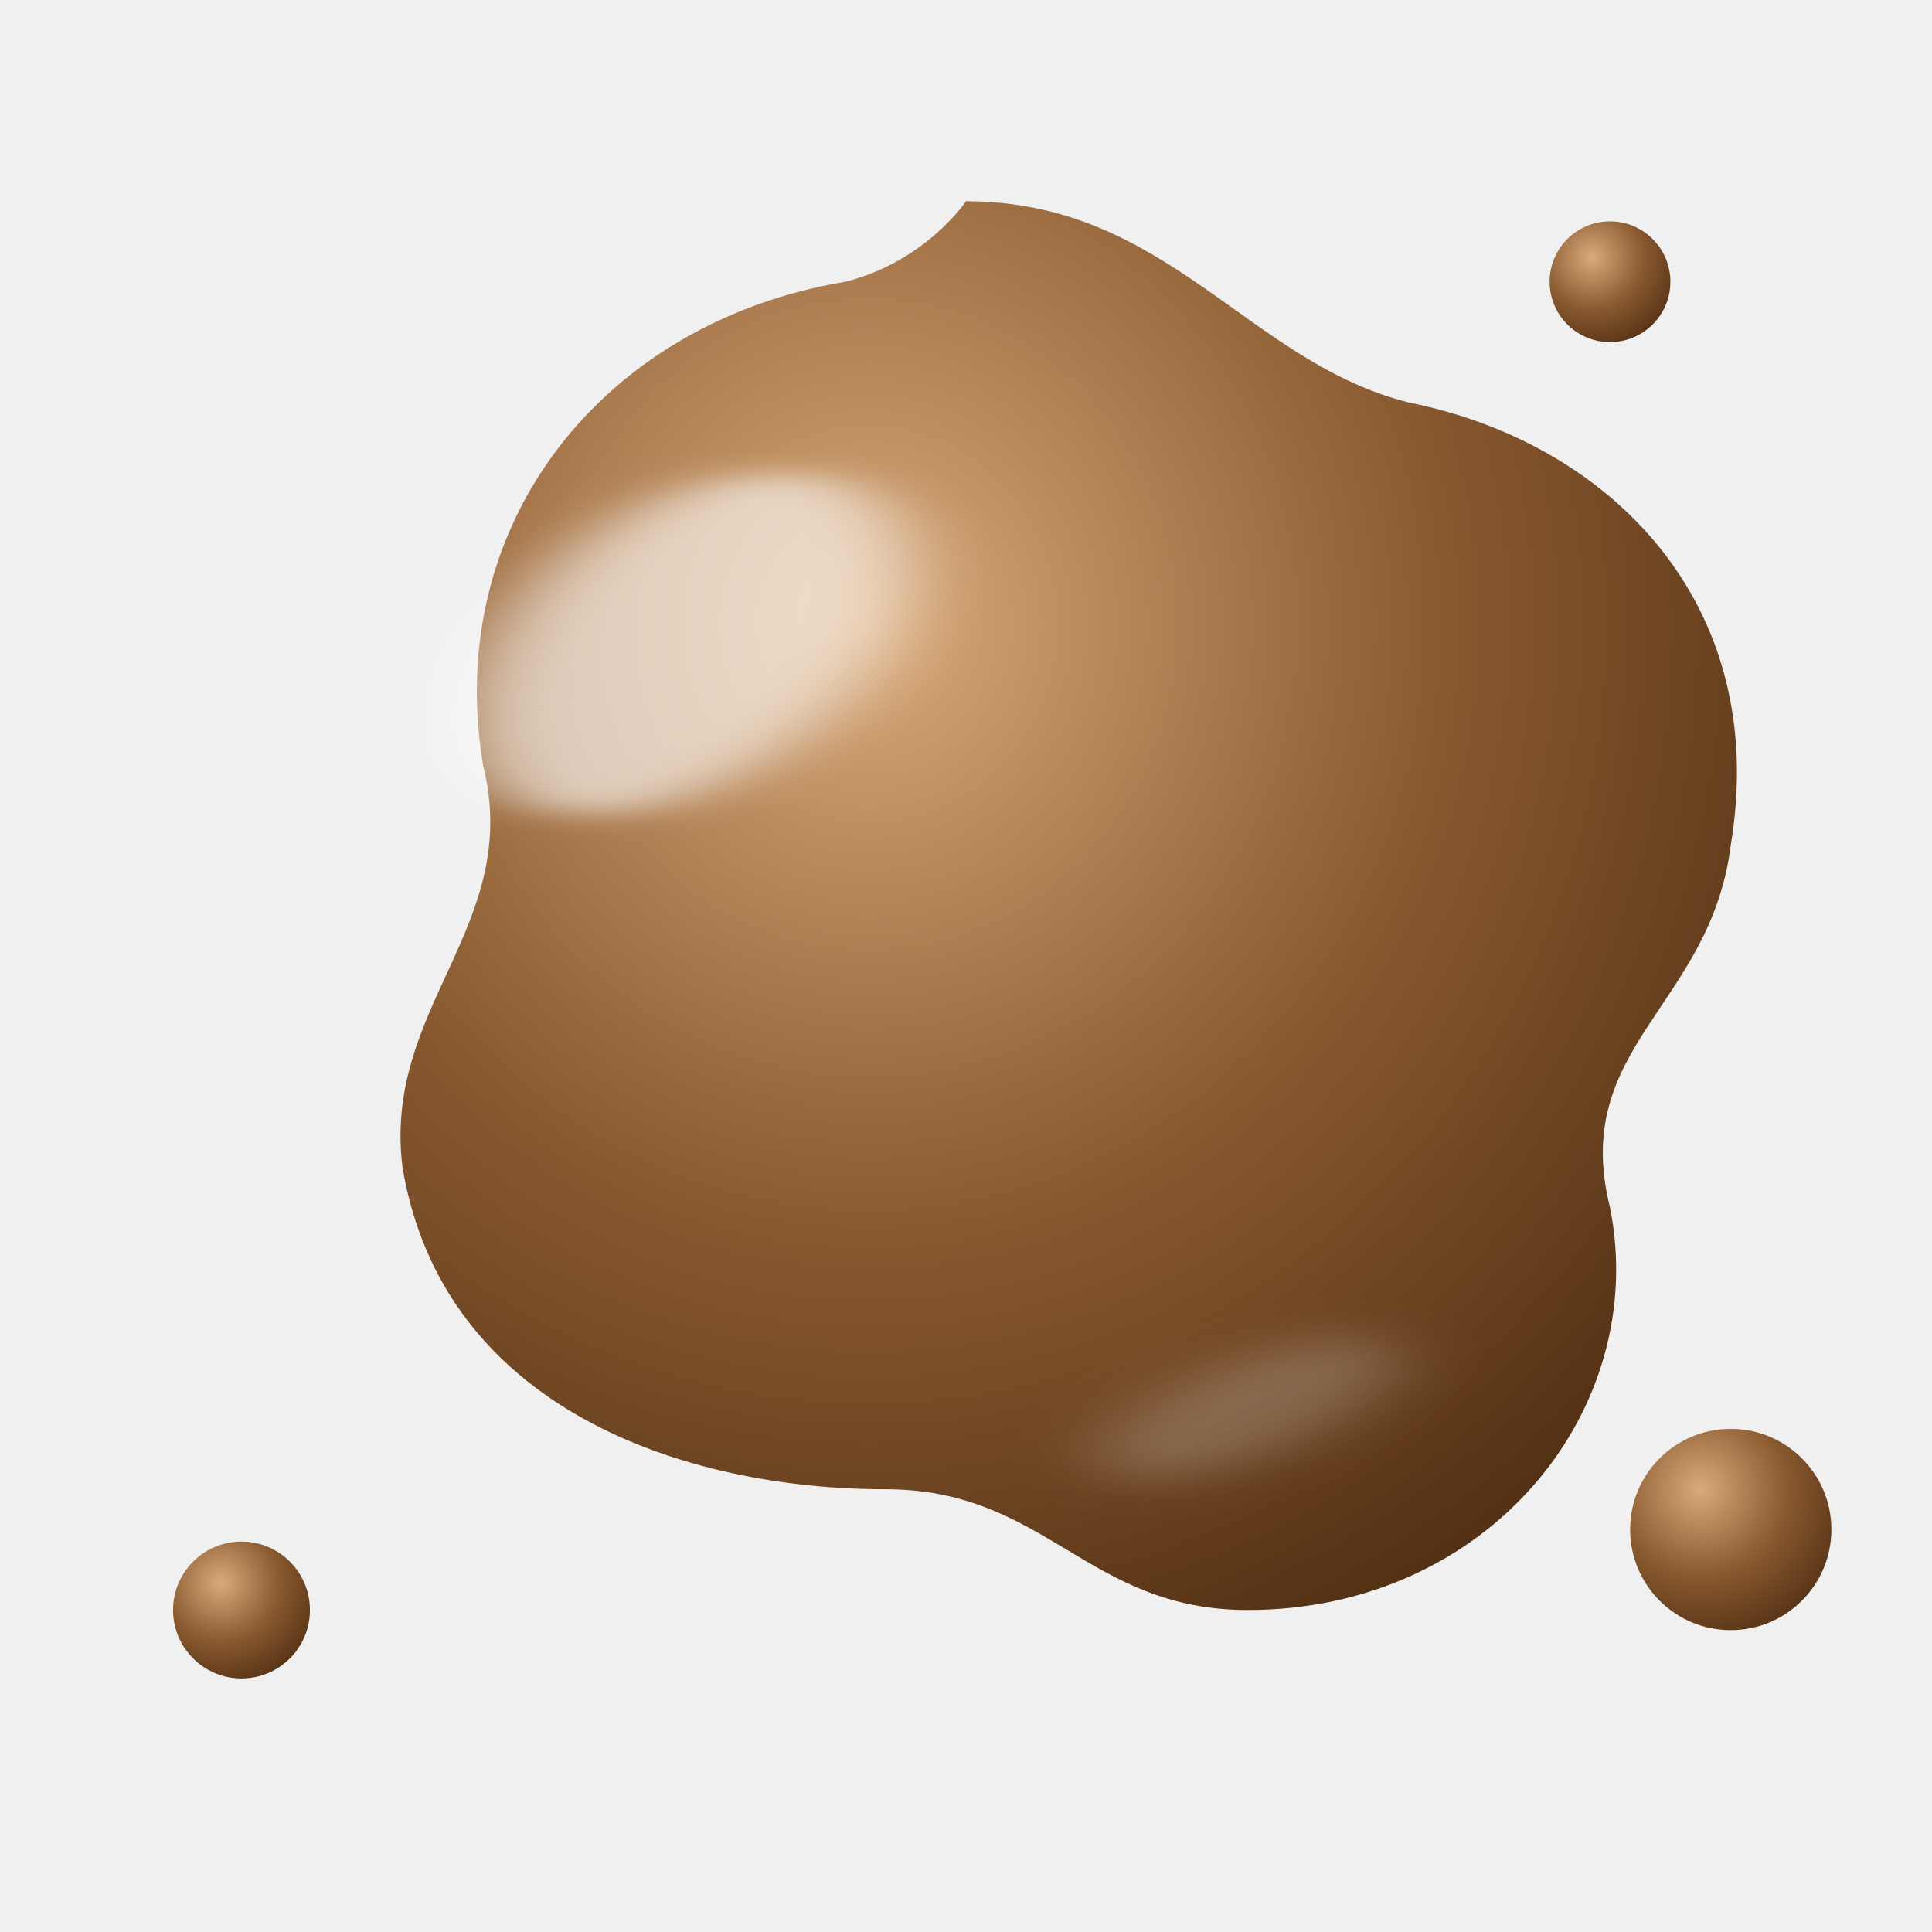
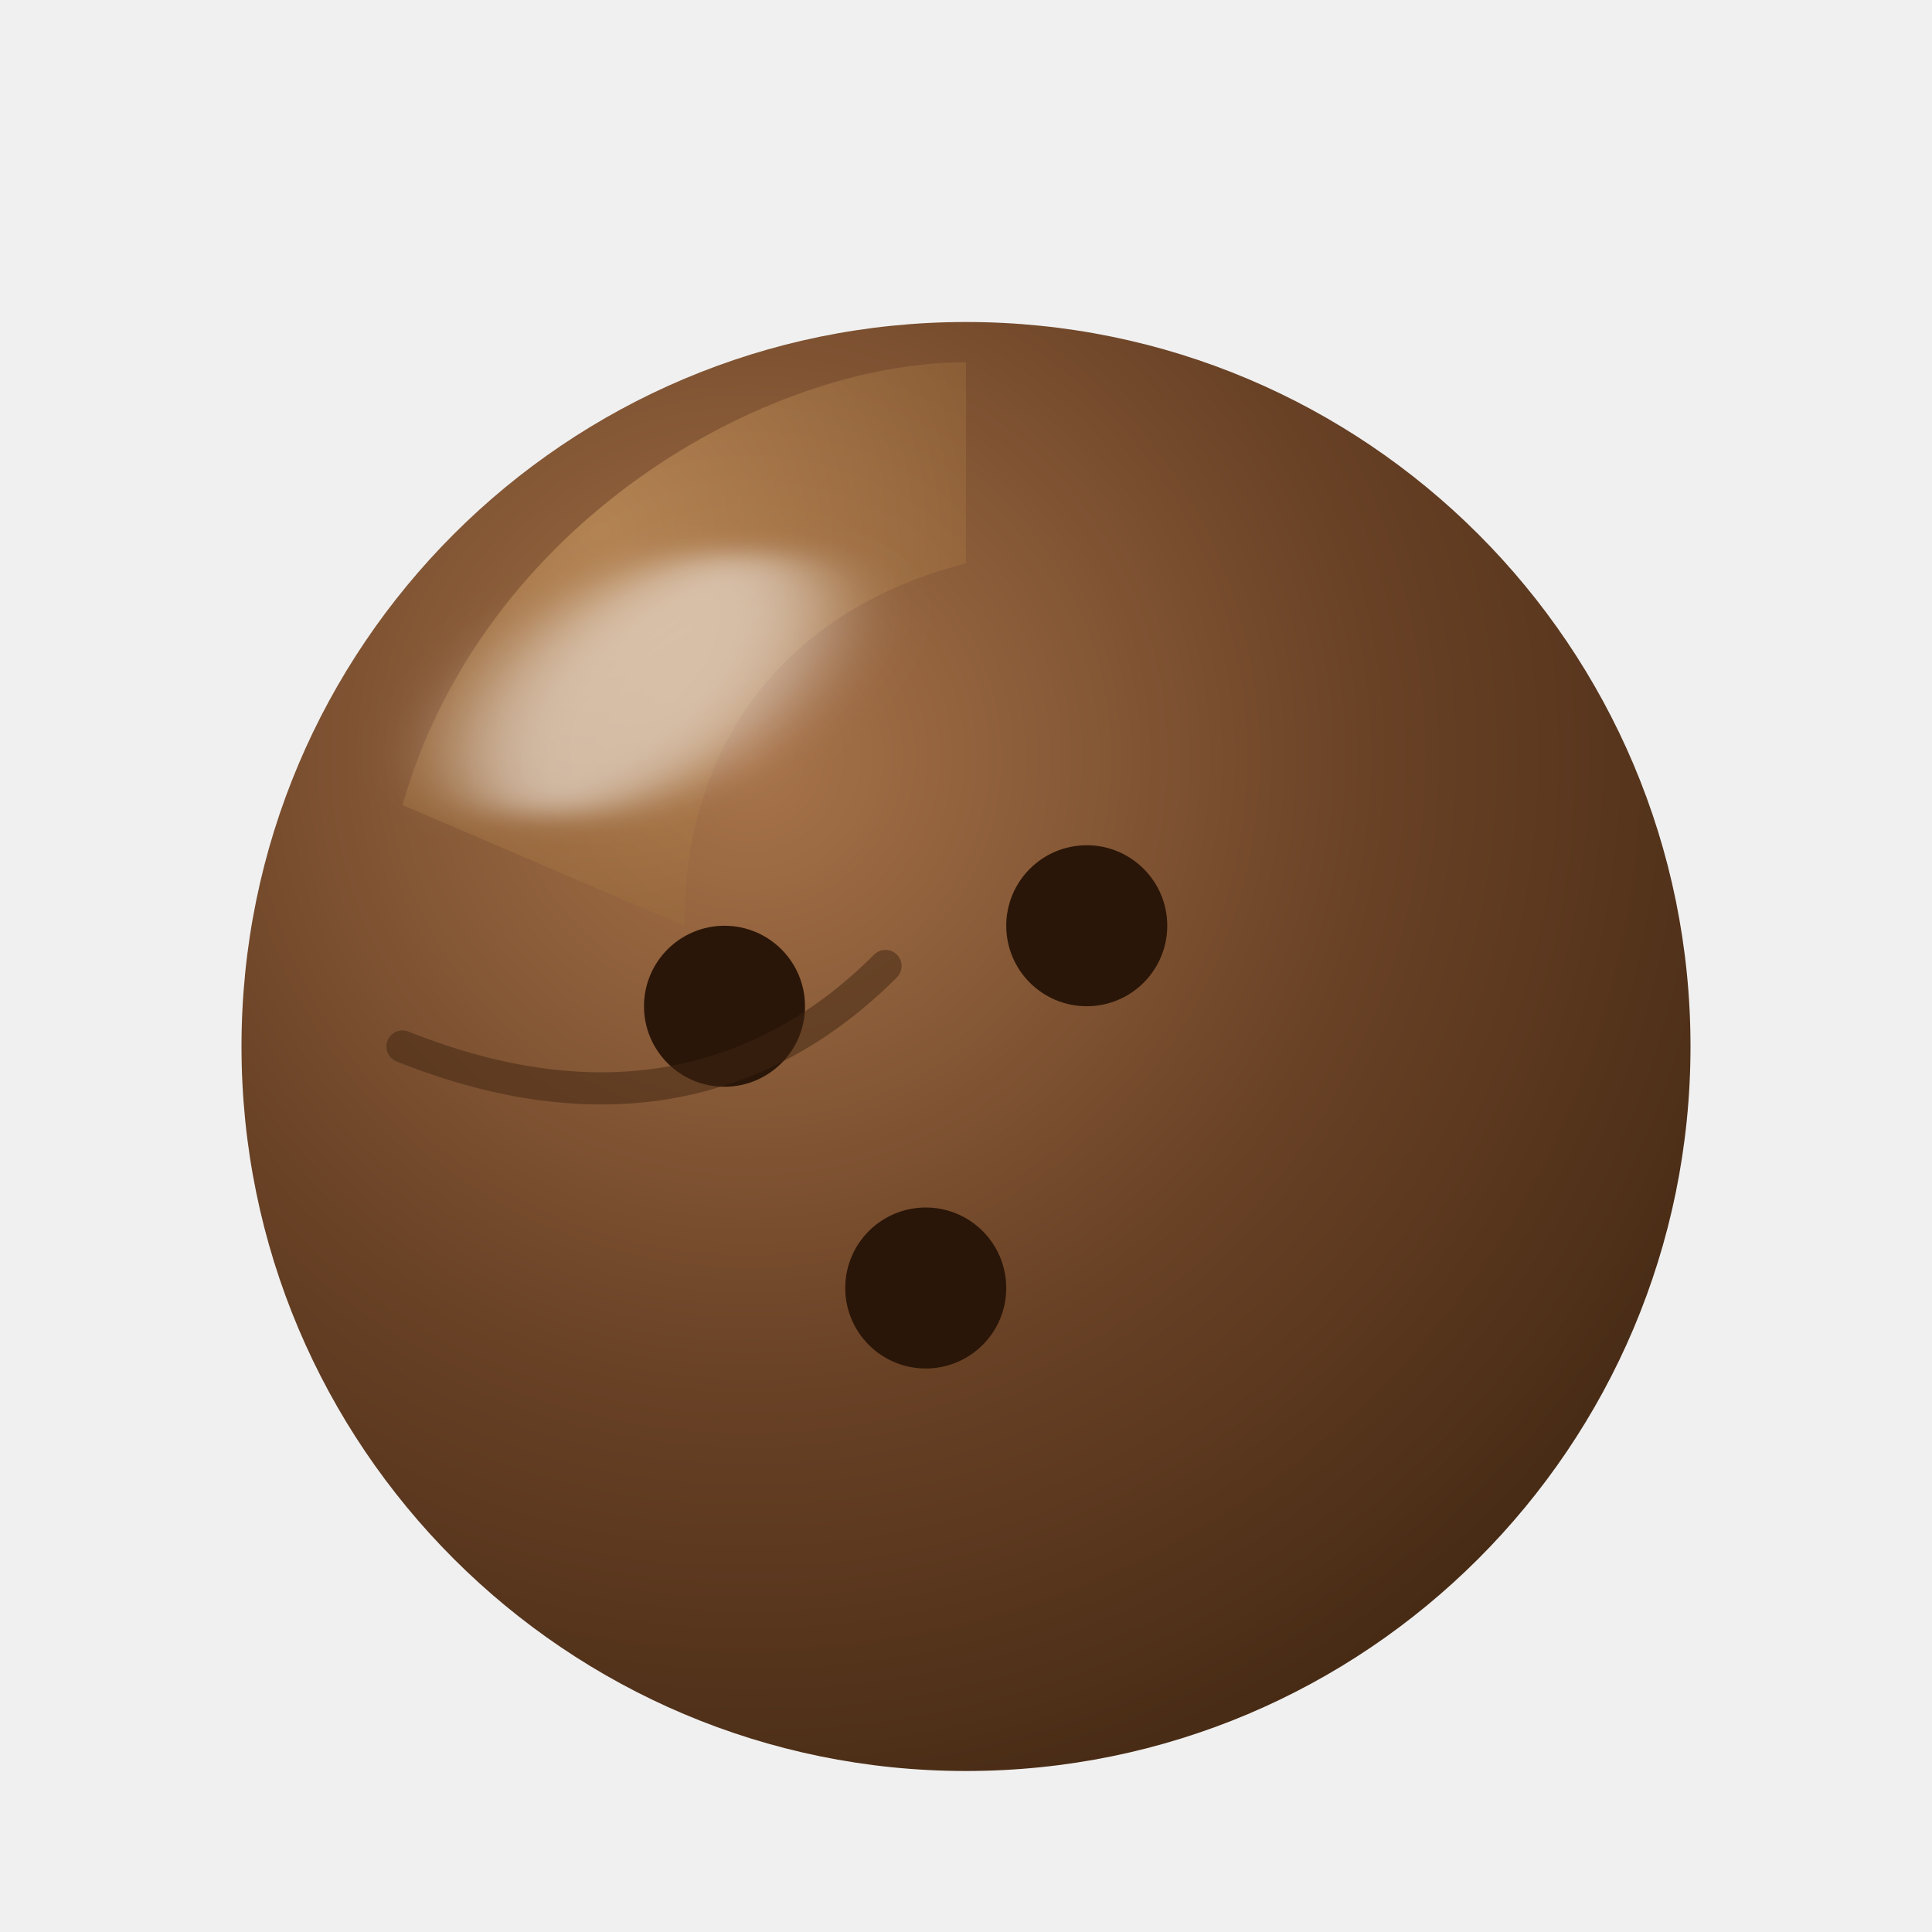
<svg xmlns="http://www.w3.org/2000/svg" viewBox="0 0 96 96" width="96" height="96" role="img">
  <defs>
    <filter id="kb" x="-30%" y="-30%" width="160%" height="160%">
      <feGaussianBlur stdDeviation="1.6" />
    </filter>
    <filter id="kb2" x="-30%" y="-80%" width="160%" height="260%">
      <feGaussianBlur stdDeviation="2.4" />
    </filter>
    <radialGradient id="brown0" cx="0.35" cy="0.3" r="0.85">
-       <stop offset="0" stop-color="#d9aa7a" />
-       <stop offset="0.5" stop-color="#8a5a30" />
-       <stop offset="1" stop-color="#4a2a10" />
+       <stop offset="0" stop-color="#a8744a" />
+       <stop offset="0.5" stop-color="#6a4226" />
+       <stop offset="1" stop-color="#3d2410" />
    </radialGradient>
    <radialGradient id="brown1" cx="0.35" cy="0.3" r="0.85">
-       <stop offset="0" stop-color="#d9aa7a" />
-       <stop offset="0.5" stop-color="#8a5a30" />
-       <stop offset="1" stop-color="#4a2a10" />
-     </radialGradient>
-     <radialGradient id="brown2" cx="0.35" cy="0.3" r="0.85">
-       <stop offset="0" stop-color="#d9aa7a" />
-       <stop offset="0.5" stop-color="#8a5a30" />
-       <stop offset="1" stop-color="#4a2a10" />
-     </radialGradient>
-     <radialGradient id="brown3" cx="0.35" cy="0.3" r="0.85">
-       <stop offset="0" stop-color="#d9aa7a" />
-       <stop offset="0.5" stop-color="#8a5a30" />
-       <stop offset="1" stop-color="#4a2a10" />
+       <stop offset="0" stop-color="#d9a86c" />
+       <stop offset="1" stop-color="#8f5f33" />
    </radialGradient>
  </defs>
-   <path d="M48 10c10 0 14 8 22 10 10 2 18 10 16 22-1 8-8 10-6 18 2 10-6 20-18 20-8 0-10-6-18-6-10 0-22-4-24-16-1-8 6-12 4-20-2-12 6-22 18-24 4-1 6-4 6-4z" fill="url(#brown0)" />
-   <circle cx="86" cy="76" r="5" fill="url(#brown1)" />
-   <circle cx="12" cy="80" r="3.4" fill="url(#brown2)" />
-   <circle cx="80" cy="14" r="3" fill="url(#brown3)" />
-   <ellipse cx="34" cy="32" rx="12" ry="7" fill="#fff" opacity="0.6" filter="url(#kb)" transform="rotate(-30 34 32)" />
-   <ellipse cx="62" cy="70" rx="8" ry="2.4" fill="#fff" opacity="0.2" filter="url(#kb)" transform="rotate(-20 62 70)" />
+   <circle cx="48" cy="52" r="36" fill="url(#brown0)" />
+   <path d="M20 40c4-14 18-22 28-22v10c-8 2-14 8-14 18z" fill="url(#brown1)" opacity="0.5" />
+   <circle cx="36" cy="50" r="4" fill="#2a1608" />
+   <circle cx="54" cy="46" r="4" fill="#2a1608" />
+   <circle cx="46" cy="64" r="4" fill="#2a1608" />
+   <path d="M20 52c10 4 18 2 24-4" fill="none" stroke="#3d2410" stroke-width="1.6" stroke-linecap="round" stroke-linejoin="round" opacity="0.5" />
+   <ellipse cx="32" cy="34" rx="10" ry="5" fill="#fff" opacity="0.5" filter="url(#kb)" transform="rotate(-30 32 34)" />
</svg>
